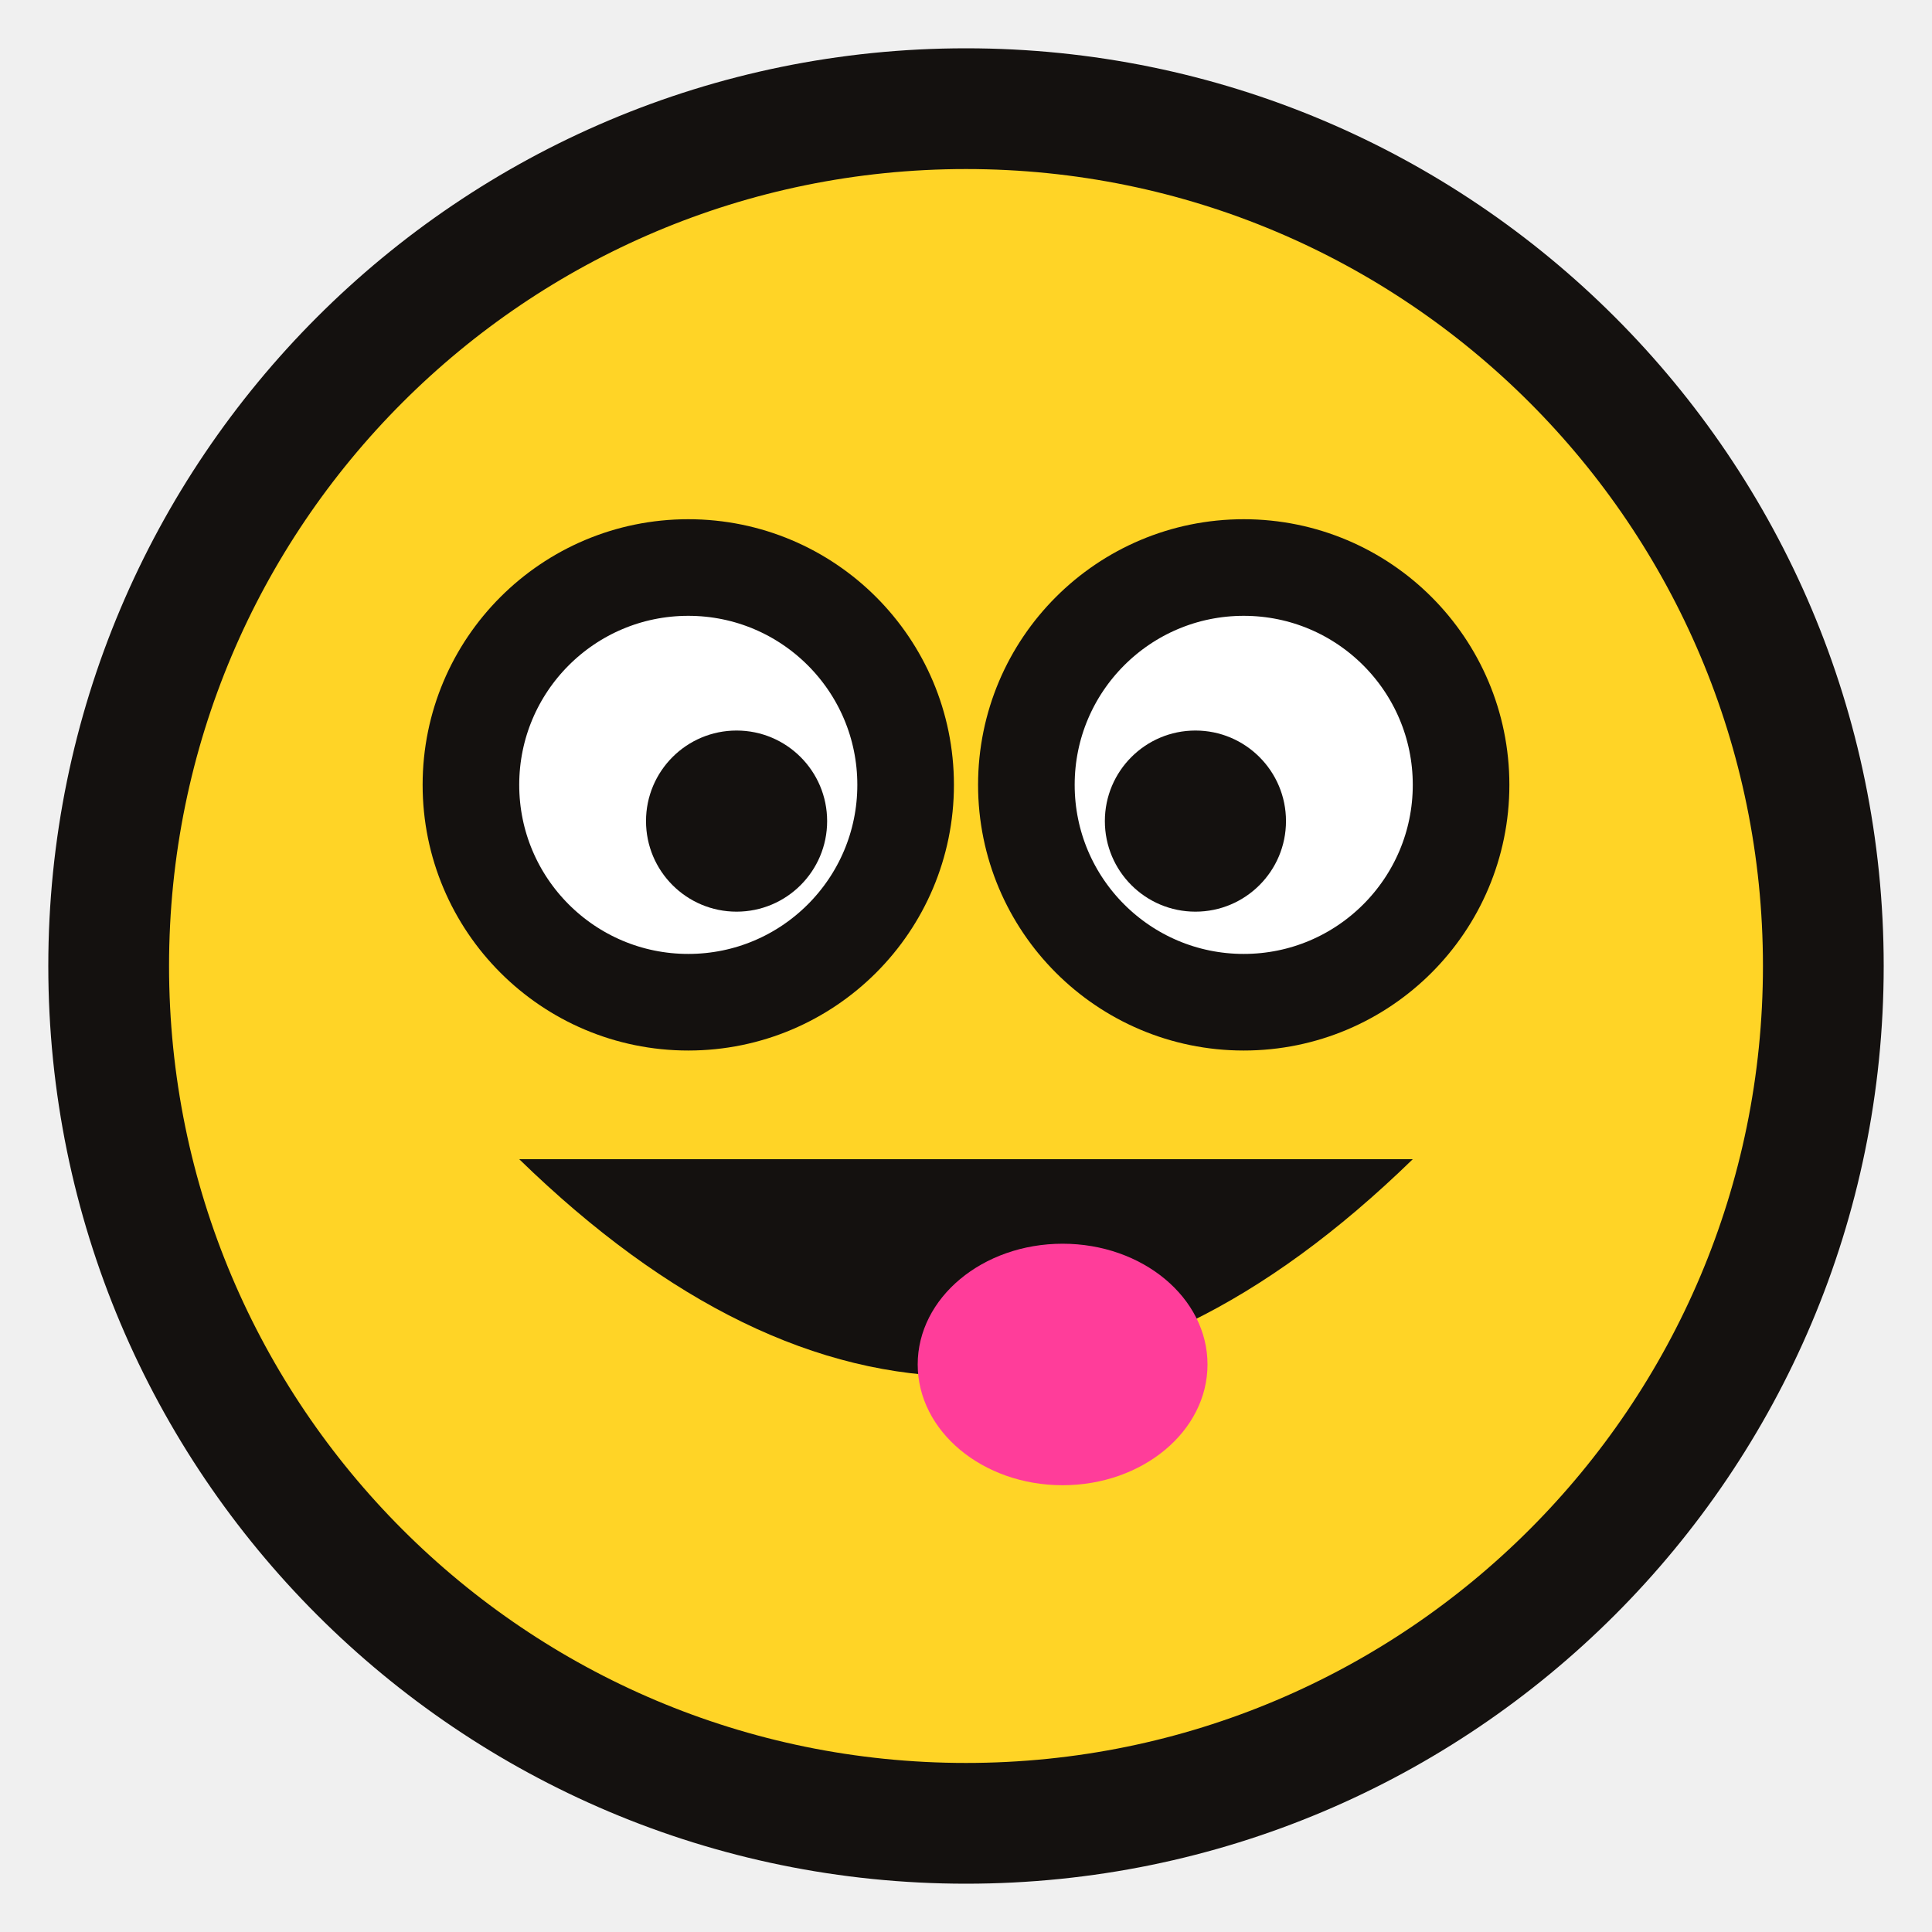
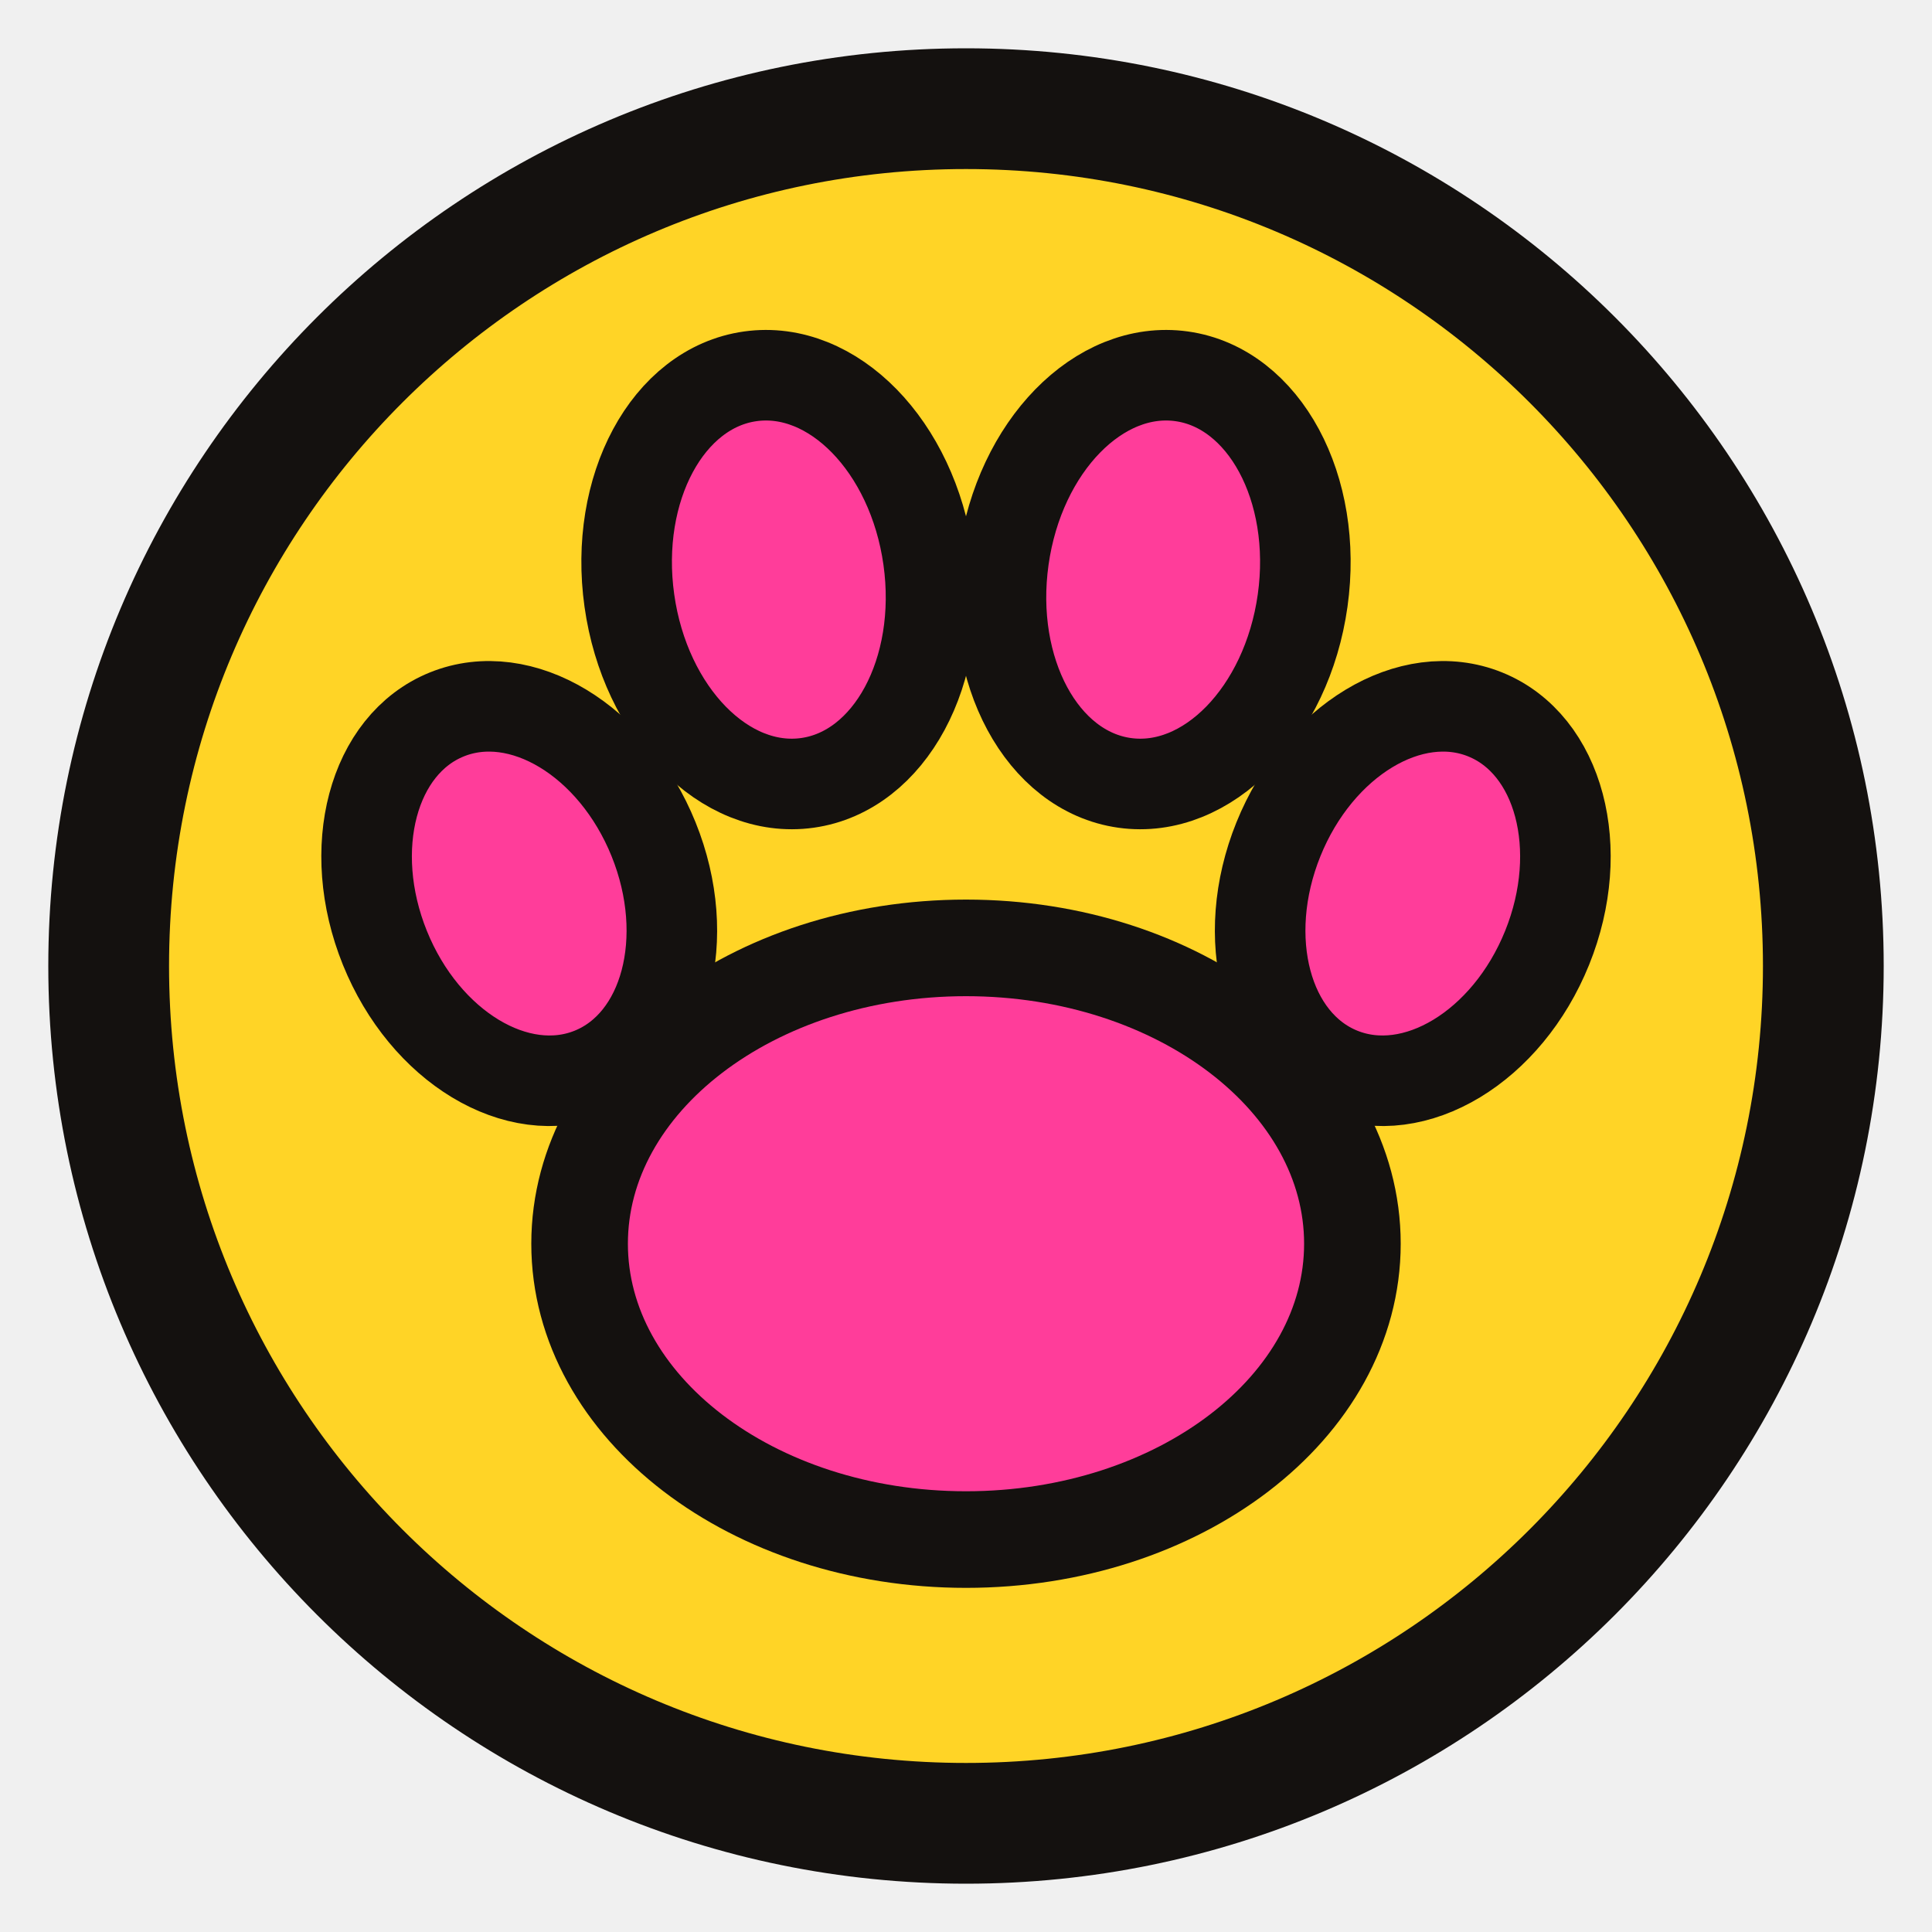
- <svg xmlns="http://www.w3.org/2000/svg" viewBox="0 0 32 32" width="32" height="32" role="img" aria-label="Meme Factory">
+ <svg xmlns="http://www.w3.org/2000/svg" viewBox="0 0 32 32" width="32" height="32" role="img" aria-label="Pawprint">
  <circle cx="16" cy="16" r="14.2" fill="#ffd426" stroke="#14110f" stroke-width="2" />
-   <circle cx="11.4" cy="13" r="3.6" fill="#fff" stroke="#14110f" stroke-width="1.6" />
-   <circle cx="20.6" cy="13" r="3.6" fill="#fff" stroke="#14110f" stroke-width="1.6" />
-   <circle cx="12.2" cy="13.6" r="1.5" fill="#14110f" />
-   <circle cx="19.8" cy="13.6" r="1.5" fill="#14110f" />
-   <path d="M8.6 19.2Q16 26.4 23.4 19.2Z" fill="#14110f" />
-   <ellipse cx="17.6" cy="22.6" rx="2.4" ry="2" fill="#ff3d9a" />
+   <ellipse cx="16" cy="20.6" rx="6.4" ry="4.9" fill="#ff3d9a" stroke="#14110f" stroke-width="1.6" />
+   <ellipse cx="8.6" cy="14.8" rx="2.4" ry="3.2" transform="rotate(-22 8.6 14.8)" fill="#ff3d9a" stroke="#14110f" stroke-width="1.5" />
+   <ellipse cx="12.9" cy="9.6" rx="2.5" ry="3.4" transform="rotate(-8 12.9 9.6)" fill="#ff3d9a" stroke="#14110f" stroke-width="1.5" />
+   <ellipse cx="19.1" cy="9.6" rx="2.5" ry="3.4" transform="rotate(8 19.1 9.6)" fill="#ff3d9a" stroke="#14110f" stroke-width="1.5" />
+   <ellipse cx="23.4" cy="14.8" rx="2.4" ry="3.2" transform="rotate(22 23.4 14.8)" fill="#ff3d9a" stroke="#14110f" stroke-width="1.5" />
</svg>
